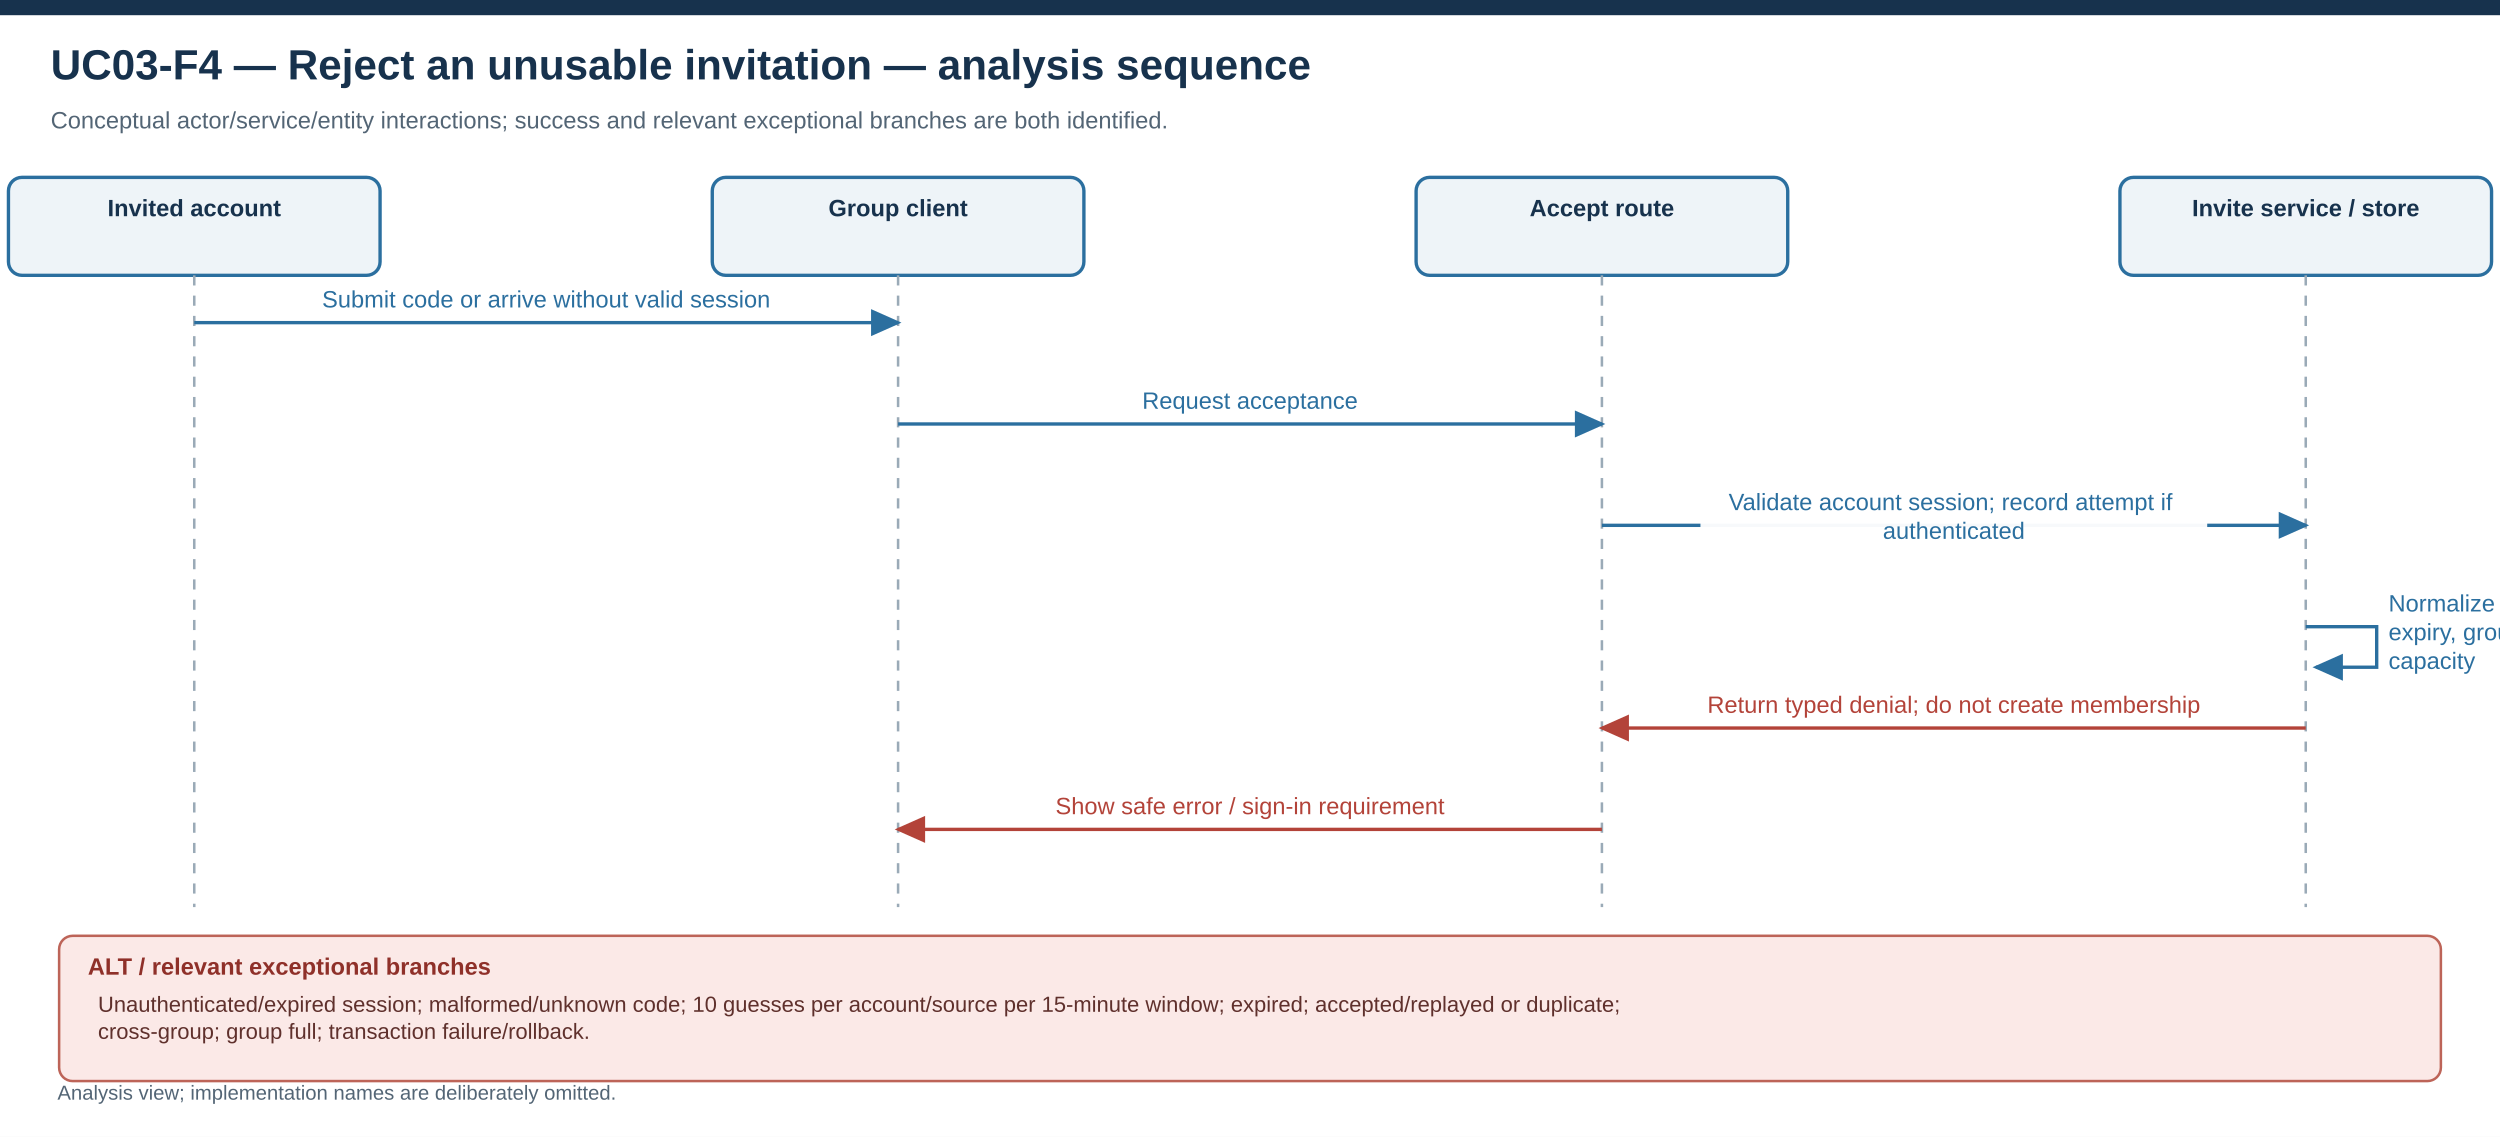
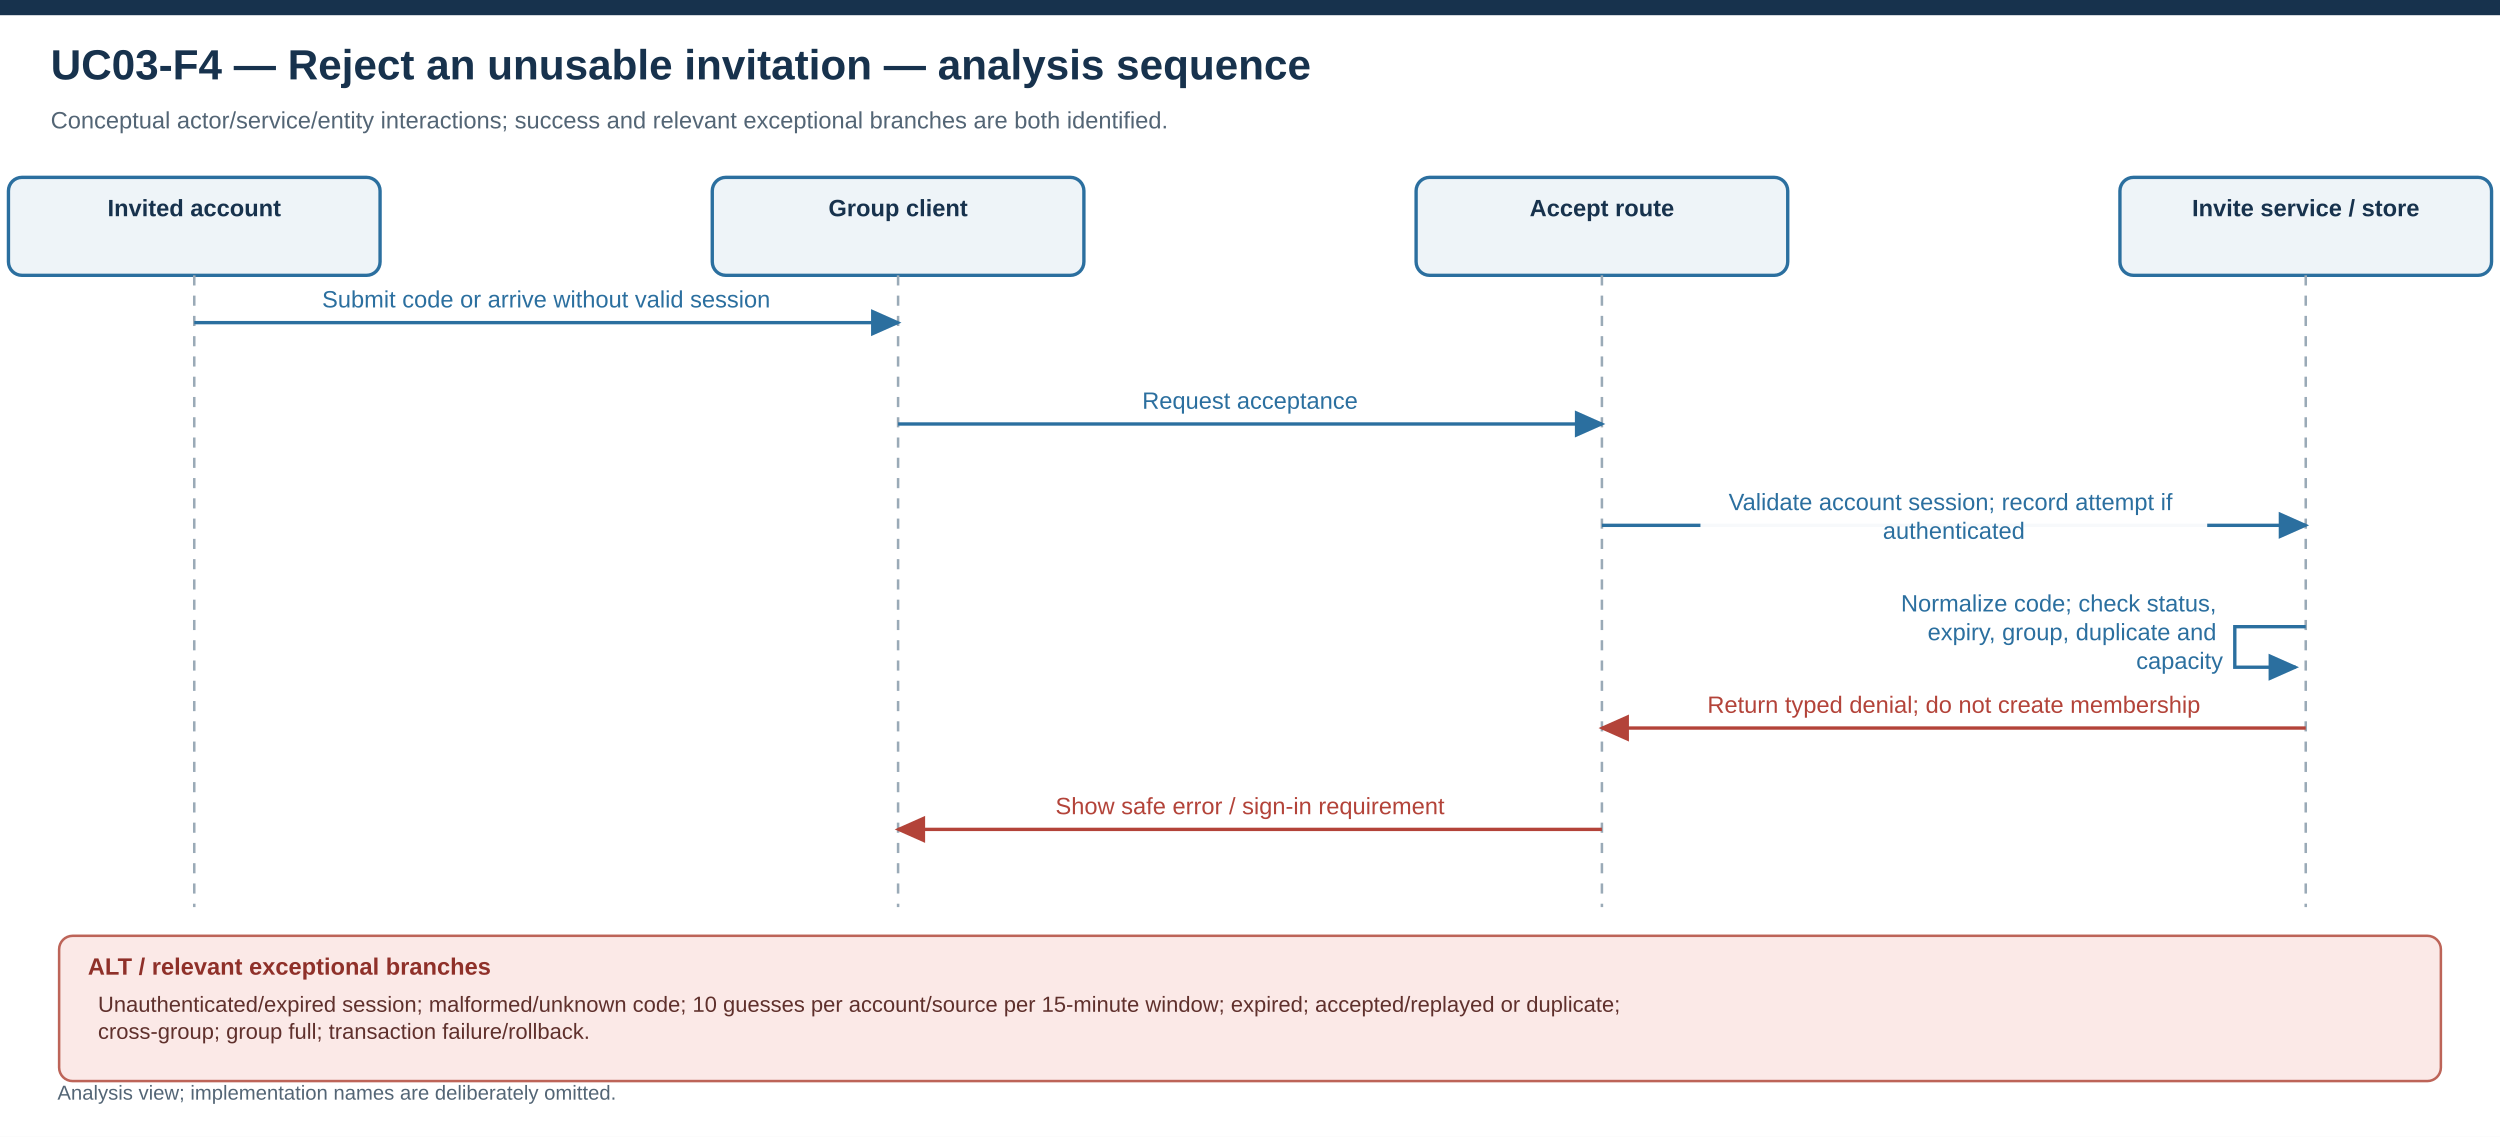
<svg xmlns="http://www.w3.org/2000/svg" width="1480px" height="673px" viewBox="0 0 1480 673" role="img" aria-label="UC03-F4 — Reject an unusable invitation — analysis sequence">
  <defs>
    <marker id="arrow" markerWidth="9" markerHeight="8" refX="8" refY="4" orient="auto">
      <path d="M0,0 L9,4 L0,8 z" fill="#607487" />
    </marker>
    <marker id="arrowBlue" markerWidth="9" markerHeight="8" refX="8" refY="4" orient="auto">
      <path d="M0,0 L9,4 L0,8 z" fill="#2b6f9f" />
    </marker>
    <marker id="arrowRed" markerWidth="9" markerHeight="8" refX="8" refY="4" orient="auto">
      <path d="M0,0 L9,4 L0,8 z" fill="#b34339" />
    </marker>
  </defs>
  <rect x="0" y="0" width="1480" height="673" fill="#ffffff" />
  <rect x="0" y="0" width="1480" height="9" fill="#17324d" />
  <text x="30" y="47" text-anchor="start" font-family="Arial, Helvetica, sans-serif" font-size="25px" font-weight="bold" fill="#17324d" word-spacing="1px" class="">UC03-F4 — Reject an unusable invitation — analysis sequence</text>
  <text x="30" y="76" text-anchor="start" font-family="Arial, Helvetica, sans-serif" font-size="14px" font-weight="normal" fill="#536575" word-spacing="1px">
    <tspan x="30" dy="0">Conceptual actor/service/entity interactions; success and relevant exceptional branches are both identified.</tspan>
  </text>
  <rect x="5.0" y="105" width="220" height="58" rx="8" fill="#eef4f8" stroke="#2b6f9f" stroke-width="2" />
  <text x="115.0" y="128" text-anchor="middle" font-family="Arial, Helvetica, sans-serif" font-size="14px" font-weight="bold" fill="#17324d" word-spacing="1px">
    <tspan x="115.0" dy="0">Invited account</tspan>
  </text>
  <line x1="115.0" y1="163" x2="115.0" y2="537" stroke="#9aaab7" stroke-width="1.5" stroke-dasharray="6 6" />
  <rect x="421.667" y="105" width="220" height="58" rx="8" fill="#eef4f8" stroke="#2b6f9f" stroke-width="2" />
  <text x="531.667" y="128" text-anchor="middle" font-family="Arial, Helvetica, sans-serif" font-size="14px" font-weight="bold" fill="#17324d" word-spacing="1px">
    <tspan x="531.667" dy="0">Group client</tspan>
  </text>
  <line x1="531.667" y1="163" x2="531.667" y2="537" stroke="#9aaab7" stroke-width="1.5" stroke-dasharray="6 6" />
  <rect x="838.333" y="105" width="220" height="58" rx="8" fill="#eef4f8" stroke="#2b6f9f" stroke-width="2" />
  <text x="948.333" y="128" text-anchor="middle" font-family="Arial, Helvetica, sans-serif" font-size="14px" font-weight="bold" fill="#17324d" word-spacing="1px">
    <tspan x="948.333" dy="0">Accept route</tspan>
  </text>
  <line x1="948.333" y1="163" x2="948.333" y2="537" stroke="#9aaab7" stroke-width="1.5" stroke-dasharray="6 6" />
  <rect x="1255.0" y="105" width="220" height="58" rx="8" fill="#eef4f8" stroke="#2b6f9f" stroke-width="2" />
  <text x="1365.0" y="128" text-anchor="middle" font-family="Arial, Helvetica, sans-serif" font-size="14px" font-weight="bold" fill="#17324d" word-spacing="1px">
    <tspan x="1365.0" dy="0">Invite service / store</tspan>
  </text>
  <line x1="1365.0" y1="163" x2="1365.0" y2="537" stroke="#9aaab7" stroke-width="1.5" stroke-dasharray="6 6" />
  <line x1="115.0" y1="191" x2="531.667" y2="191" stroke="#2b6f9f" stroke-width="2" marker-end="url(#arrowBlue)" />
  <rect x="173.333" y="166" width="300" height="22" fill="#ffffff" opacity="0.96" />
  <text x="323.333" y="182" text-anchor="middle" font-family="Arial, Helvetica, sans-serif" font-size="14px" font-weight="normal" fill="#2b6f9f" word-spacing="1px">
    <tspan x="323.333" dy="0">Submit code or arrive without valid session</tspan>
  </text>
  <line x1="531.667" y1="251" x2="948.333" y2="251" stroke="#2b6f9f" stroke-width="2" marker-end="url(#arrowBlue)" />
  <rect x="590.0" y="226" width="300" height="22" fill="#ffffff" opacity="0.96" />
  <text x="740.0" y="242" text-anchor="middle" font-family="Arial, Helvetica, sans-serif" font-size="14px" font-weight="normal" fill="#2b6f9f" word-spacing="1px">
    <tspan x="740.0" dy="0">Request acceptance</tspan>
  </text>
  <line x1="948.333" y1="311" x2="1365.0" y2="311" stroke="#2b6f9f" stroke-width="2" marker-end="url(#arrowBlue)" />
  <rect x="1006.667" y="286" width="300" height="39" fill="#ffffff" opacity="0.96" />
  <text x="1156.667" y="302" text-anchor="middle" font-family="Arial, Helvetica, sans-serif" font-size="14px" font-weight="normal" fill="#2b6f9f" word-spacing="1px">
    <tspan x="1156.667" dy="0">Validate account session; record attempt if</tspan>
    <tspan x="1156.667" dy="17">authenticated</tspan>
  </text>
-   <path d="M1365.0 371 h42 v24 h-36" fill="none" stroke="#2b6f9f" stroke-width="2" marker-end="url(#arrowBlue)" />
-   <rect x="1411.0" y="346" width="260" height="56" fill="#ffffff" opacity="0.96" />
-   <text x="1414.0" y="362" text-anchor="start" font-family="Arial, Helvetica, sans-serif" font-size="14px" font-weight="normal" fill="#2b6f9f" word-spacing="1px">
-     <tspan x="1414.0" dy="0">Normalize code; check status,</tspan>
-     <tspan x="1414.0" dy="17">expiry, group, duplicate and</tspan>
-     <tspan x="1414.0" dy="17">capacity</tspan>
+   <path d="M1365.0 371 h-42 v24 h36" fill="none" stroke="#2b6f9f" stroke-width="2" marker-end="url(#arrowBlue)" />
+   <rect x="1059.0" y="346" width="260" height="56" fill="#ffffff" opacity="0.96" />
+   <text x="1316.0" y="362" text-anchor="end" font-family="Arial, Helvetica, sans-serif" font-size="14px" font-weight="normal" fill="#2b6f9f" word-spacing="1px">
+     <tspan x="1316.0" dy="0">Normalize code; check status,</tspan>
+     <tspan x="1316.0" dy="17">expiry, group, duplicate and</tspan>
+     <tspan x="1316.0" dy="17">capacity</tspan>
  </text>
  <line x1="1365.0" y1="431" x2="948.333" y2="431" stroke="#b34339" stroke-width="2" marker-end="url(#arrowRed)" />
  <rect x="1006.667" y="406" width="300" height="22" fill="#ffffff" opacity="0.96" />
  <text x="1156.667" y="422" text-anchor="middle" font-family="Arial, Helvetica, sans-serif" font-size="14px" font-weight="normal" fill="#b34339" word-spacing="1px">
    <tspan x="1156.667" dy="0">Return typed denial; do not create membership</tspan>
  </text>
  <line x1="948.333" y1="491" x2="531.667" y2="491" stroke="#b34339" stroke-width="2" marker-end="url(#arrowRed)" />
  <rect x="590.0" y="466" width="300" height="22" fill="#ffffff" opacity="0.96" />
  <text x="740.0" y="482" text-anchor="middle" font-family="Arial, Helvetica, sans-serif" font-size="14px" font-weight="normal" fill="#b34339" word-spacing="1px">
    <tspan x="740.0" dy="0">Show safe error / sign-in requirement</tspan>
  </text>
  <rect x="35" y="554" width="1410" height="86" rx="8" fill="#fbe9e7" stroke="#bd6458" stroke-width="1.5" />
  <text x="52" y="577" text-anchor="start" font-family="Arial, Helvetica, sans-serif" font-size="14px" font-weight="bold" fill="#8f3029" word-spacing="1px" class="">ALT / relevant exceptional branches</text>
  <text x="58" y="599" text-anchor="start" font-family="Arial, Helvetica, sans-serif" font-size="13px" font-weight="normal" fill="#5f302c" word-spacing="1px">
    <tspan x="58" dy="0">Unauthenticated/expired session; malformed/unknown code; 10 guesses per account/source per 15-minute window; expired; accepted/replayed or duplicate;</tspan>
    <tspan x="58" dy="16">cross-group; group full; transaction failure/rollback.</tspan>
  </text>
  <text x="34" y="651" text-anchor="start" font-family="Arial, Helvetica, sans-serif" font-size="12px" font-weight="normal" fill="#536575" word-spacing="1px">
    <tspan x="34" dy="0">Analysis view; implementation names are deliberately omitted.</tspan>
  </text>
</svg>
